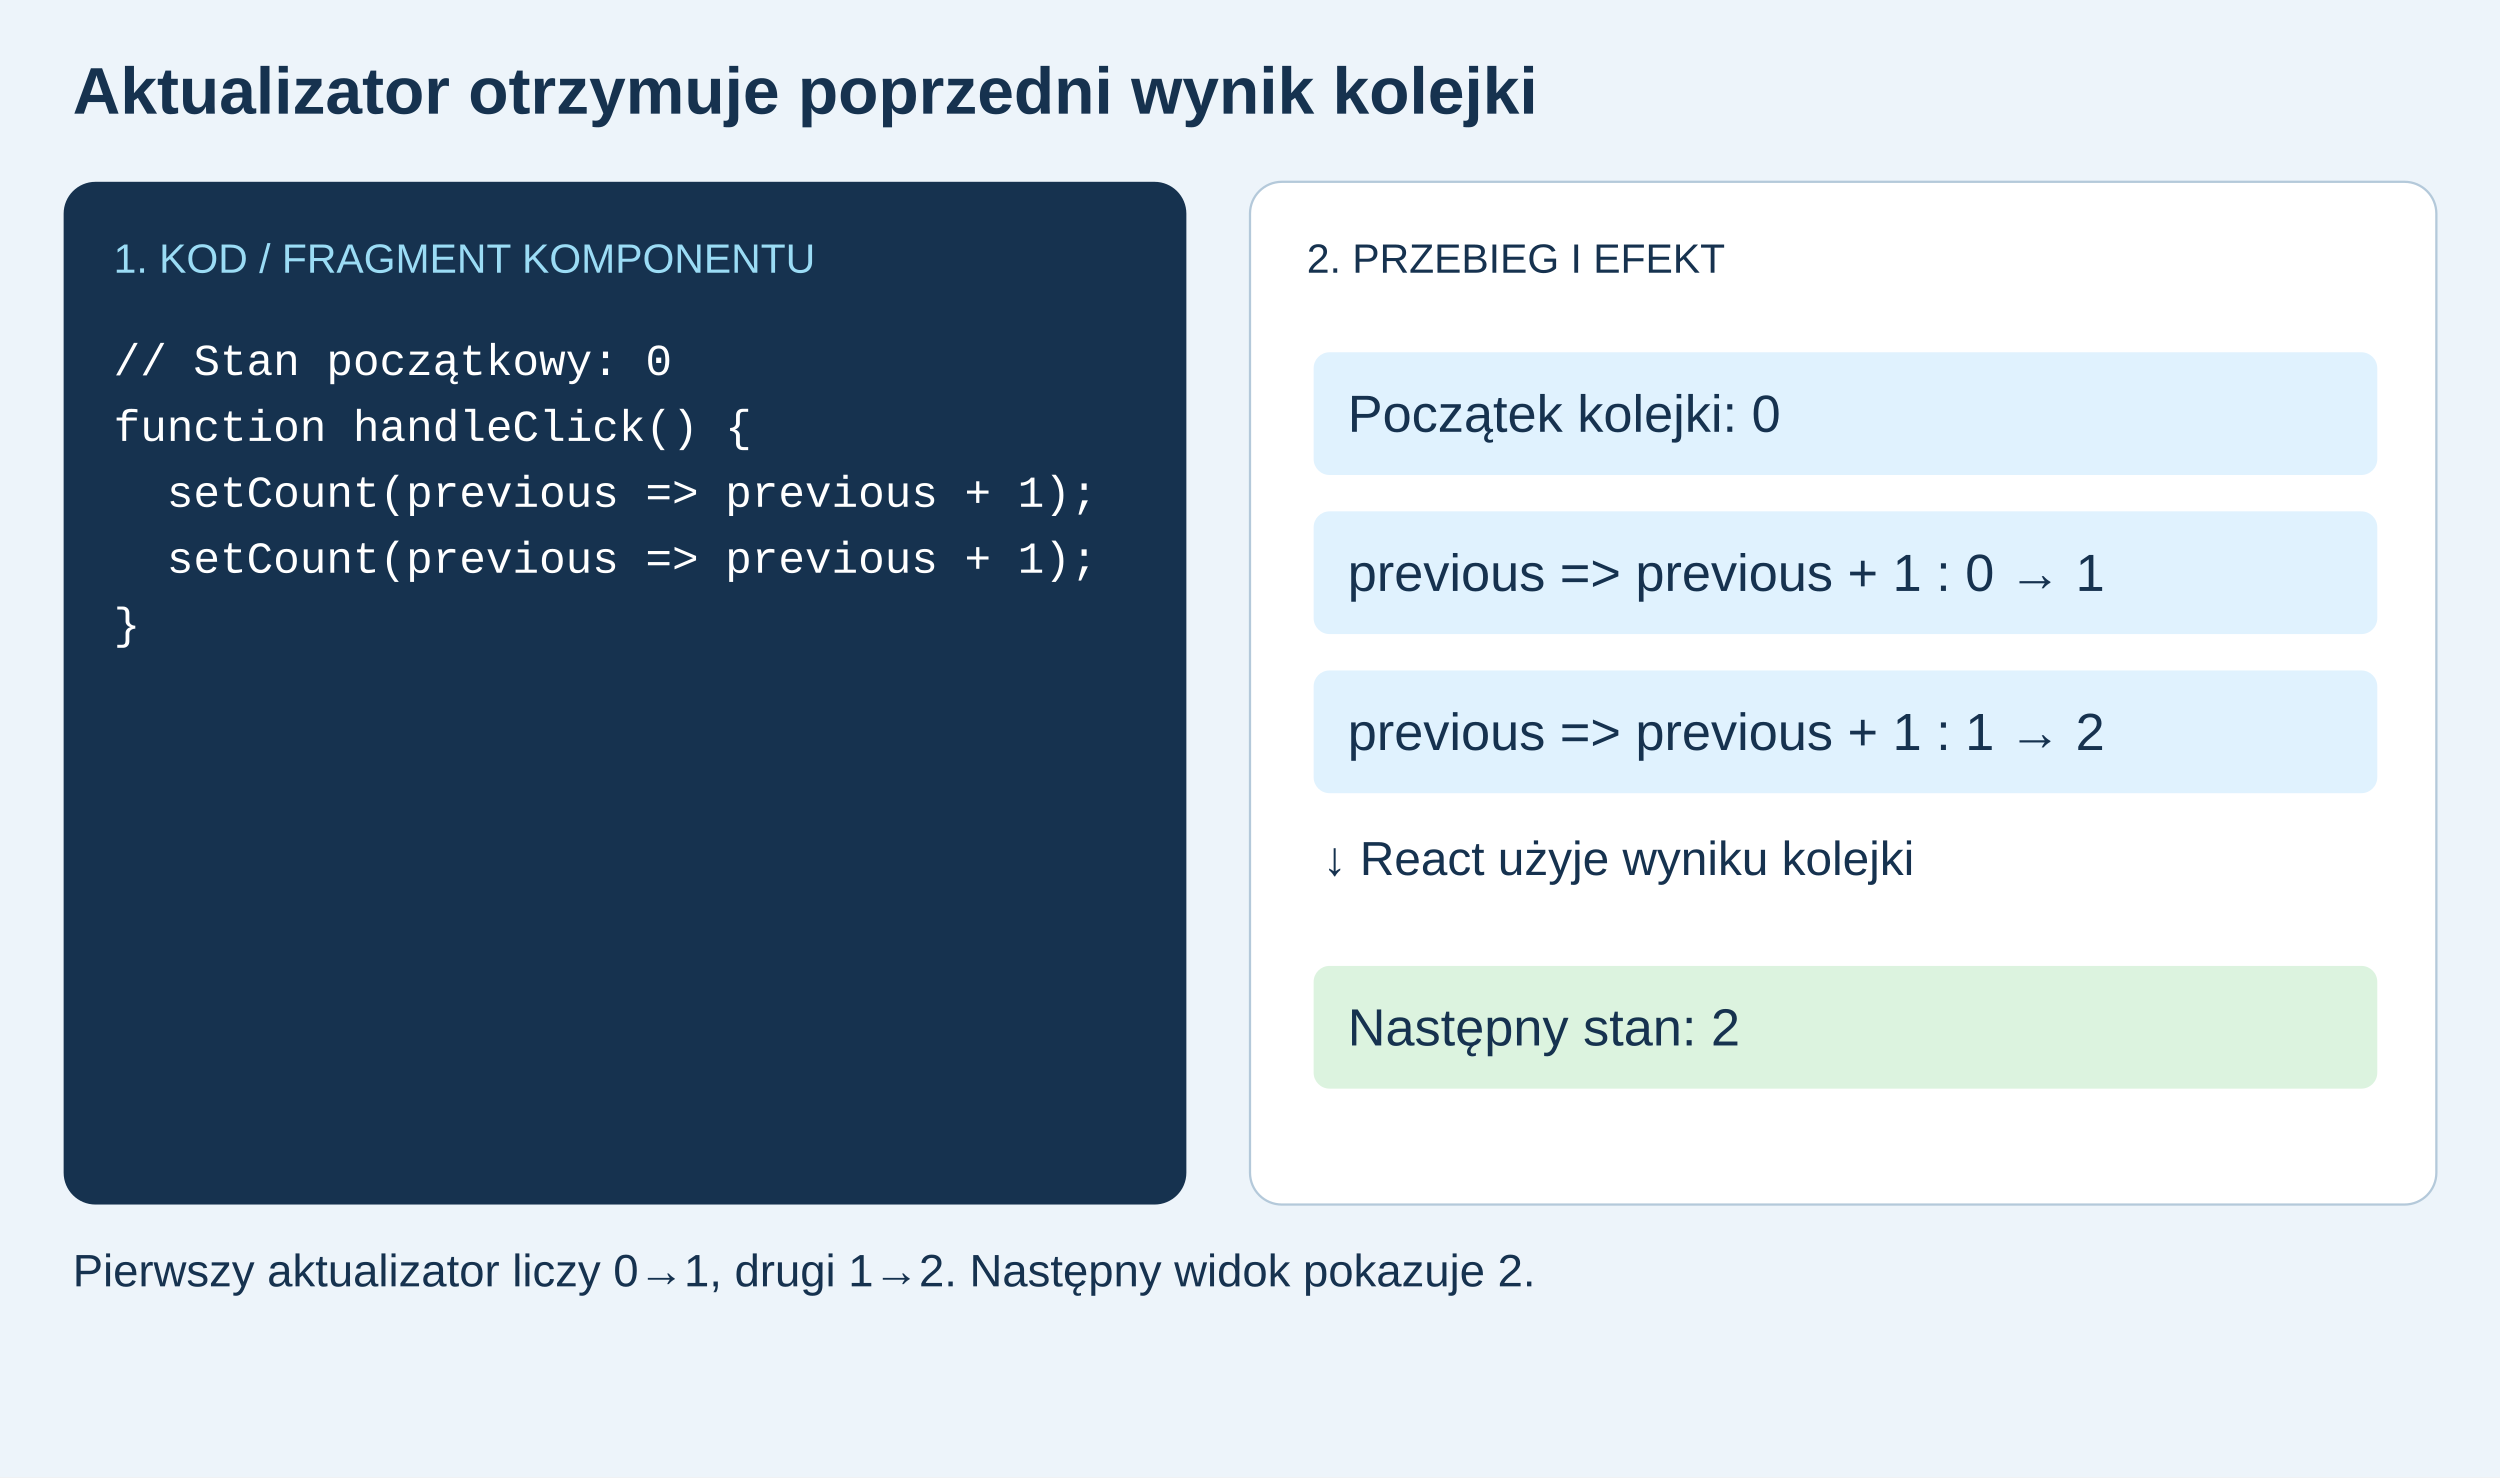
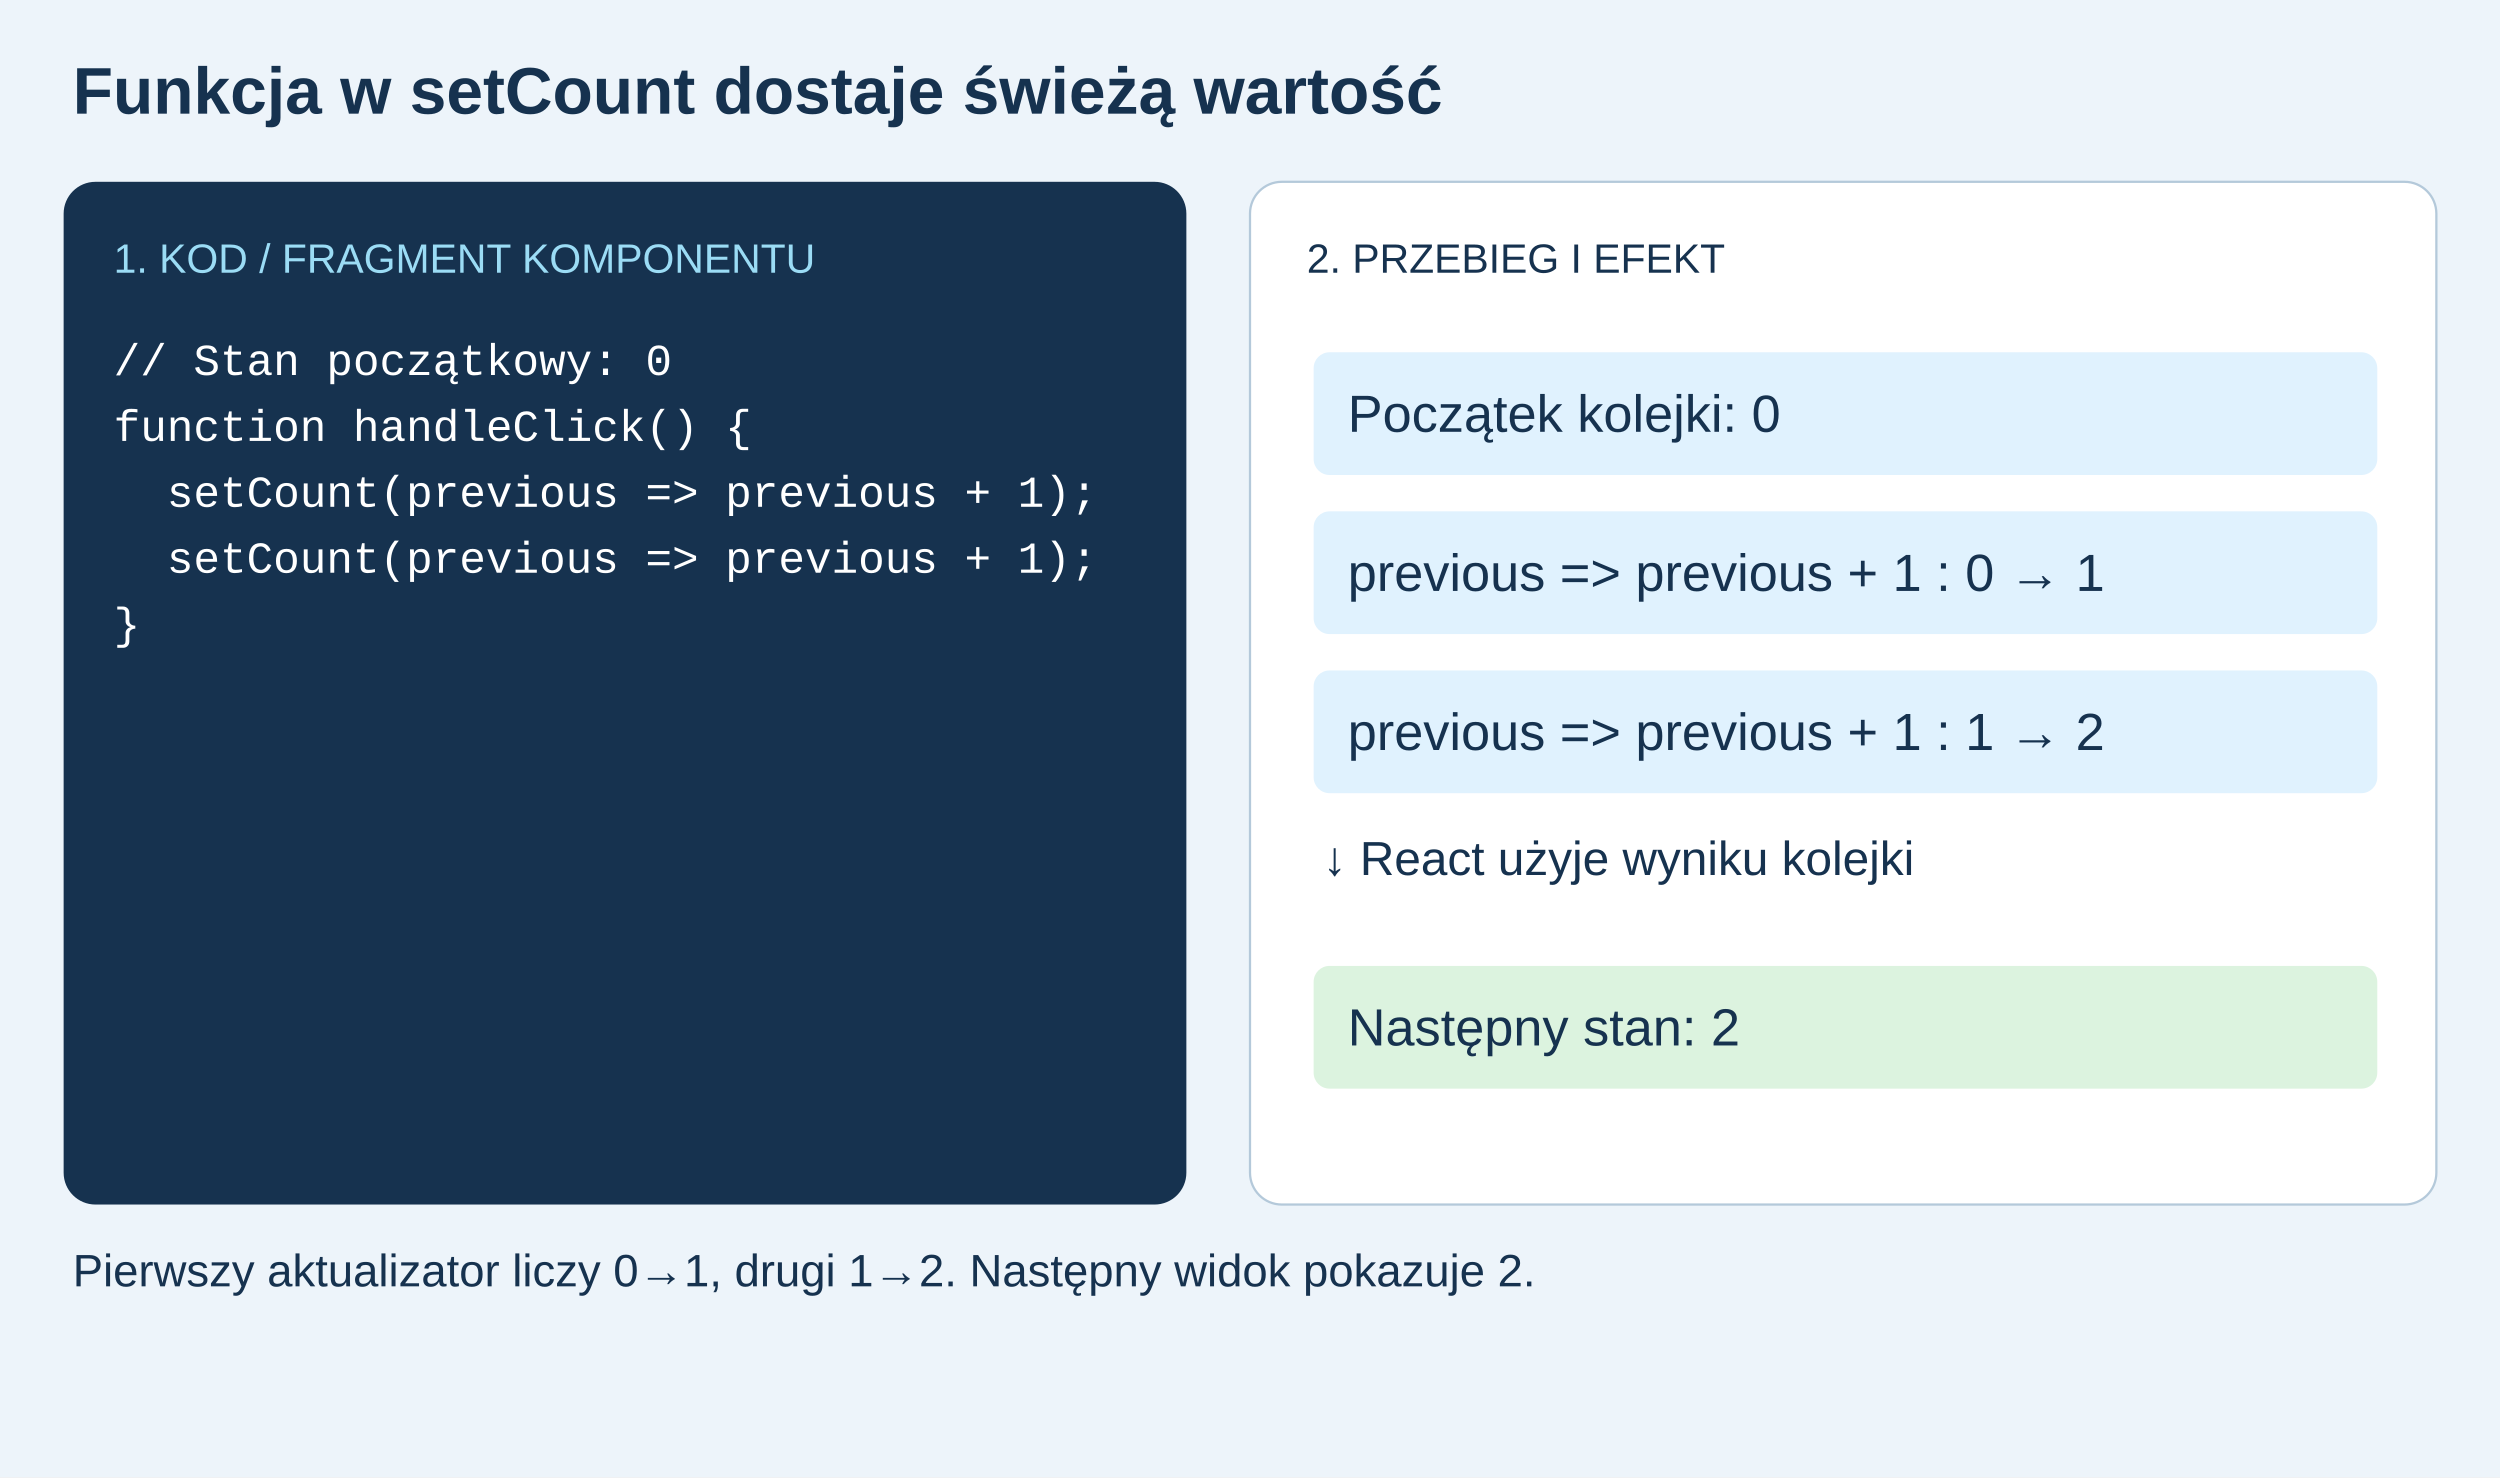
<svg xmlns="http://www.w3.org/2000/svg" viewBox="0 0 1100 650" role="img" aria-labelledby="title desc">
  <g font-family="Arial, sans-serif">
    <rect x="0" y="0" width="1100" height="650" fill="#edf4fa" />
-     <text x="32" y="50" fill="#16324f" font-size="29" font-weight="700">Aktualizator otrzymuje poprzedni wynik kolejki</text>
+     <text x="32" y="50" fill="#16324f" font-size="29" font-weight="700">Funkcja w setCount dostaje świeżą wartość</text>
    <rect x="28" y="80" width="494" height="450" fill="#16324f" rx="14" />
    <rect x="550" y="80" width="522" height="450" fill="#fff" rx="14" stroke="#b4c9da" />
    <text x="50" y="120" fill="#9bdcf5" font-size="18">1. KOD / FRAGMENT KOMPONENTU</text>
    <text x="575" y="120" fill="#16324f" font-size="18">2. PRZEBIEG I EFEKT</text>
    <text x="50" y="165" fill="#fff" font-size="19.495" font-family="Consolas, Courier New, monospace" xml:space="preserve">// Stan początkowy: 0</text>
    <text x="50" y="194" fill="#fff" font-size="19.495" font-family="Consolas, Courier New, monospace" xml:space="preserve">function handleClick() {</text>
    <text x="50" y="223" fill="#fff" font-size="19.495" font-family="Consolas, Courier New, monospace" xml:space="preserve">  setCount(previous =&gt; previous + 1);</text>
    <text x="50" y="252" fill="#fff" font-size="19.495" font-family="Consolas, Courier New, monospace" xml:space="preserve">  setCount(previous =&gt; previous + 1);</text>
    <text x="50" y="281" fill="#fff" font-size="19.495" font-family="Consolas, Courier New, monospace" xml:space="preserve">}</text>
    <rect x="578" y="155" width="468" height="54" fill="#e0f2fe" rx="7" />
    <text x="593" y="190" fill="#16324f" font-size="23">Początek kolejki: 0</text>
    <rect x="578" y="225" width="468" height="54" fill="#e0f2fe" rx="7" />
    <text x="593" y="260" fill="#16324f" font-size="23">previous =&gt; previous + 1 : 0 → 1</text>
    <rect x="578" y="295" width="468" height="54" fill="#e0f2fe" rx="7" />
    <text x="593" y="330" fill="#16324f" font-size="23">previous =&gt; previous + 1 : 1 → 2</text>
    <text x="582" y="385" fill="#16324f" font-size="21">↓ React użyje wyniku kolejki</text>
    <rect x="578" y="425" width="468" height="54" fill="#dcf3df" rx="7" />
    <text x="593" y="460" fill="#16324f" font-size="23">Następny stan: 2</text>
    <text x="32" y="566" fill="#16324f" font-size="20">Pierwszy aktualizator liczy 0→1, drugi 1→2. Następny widok pokazuje 2.</text>
  </g>
</svg>
